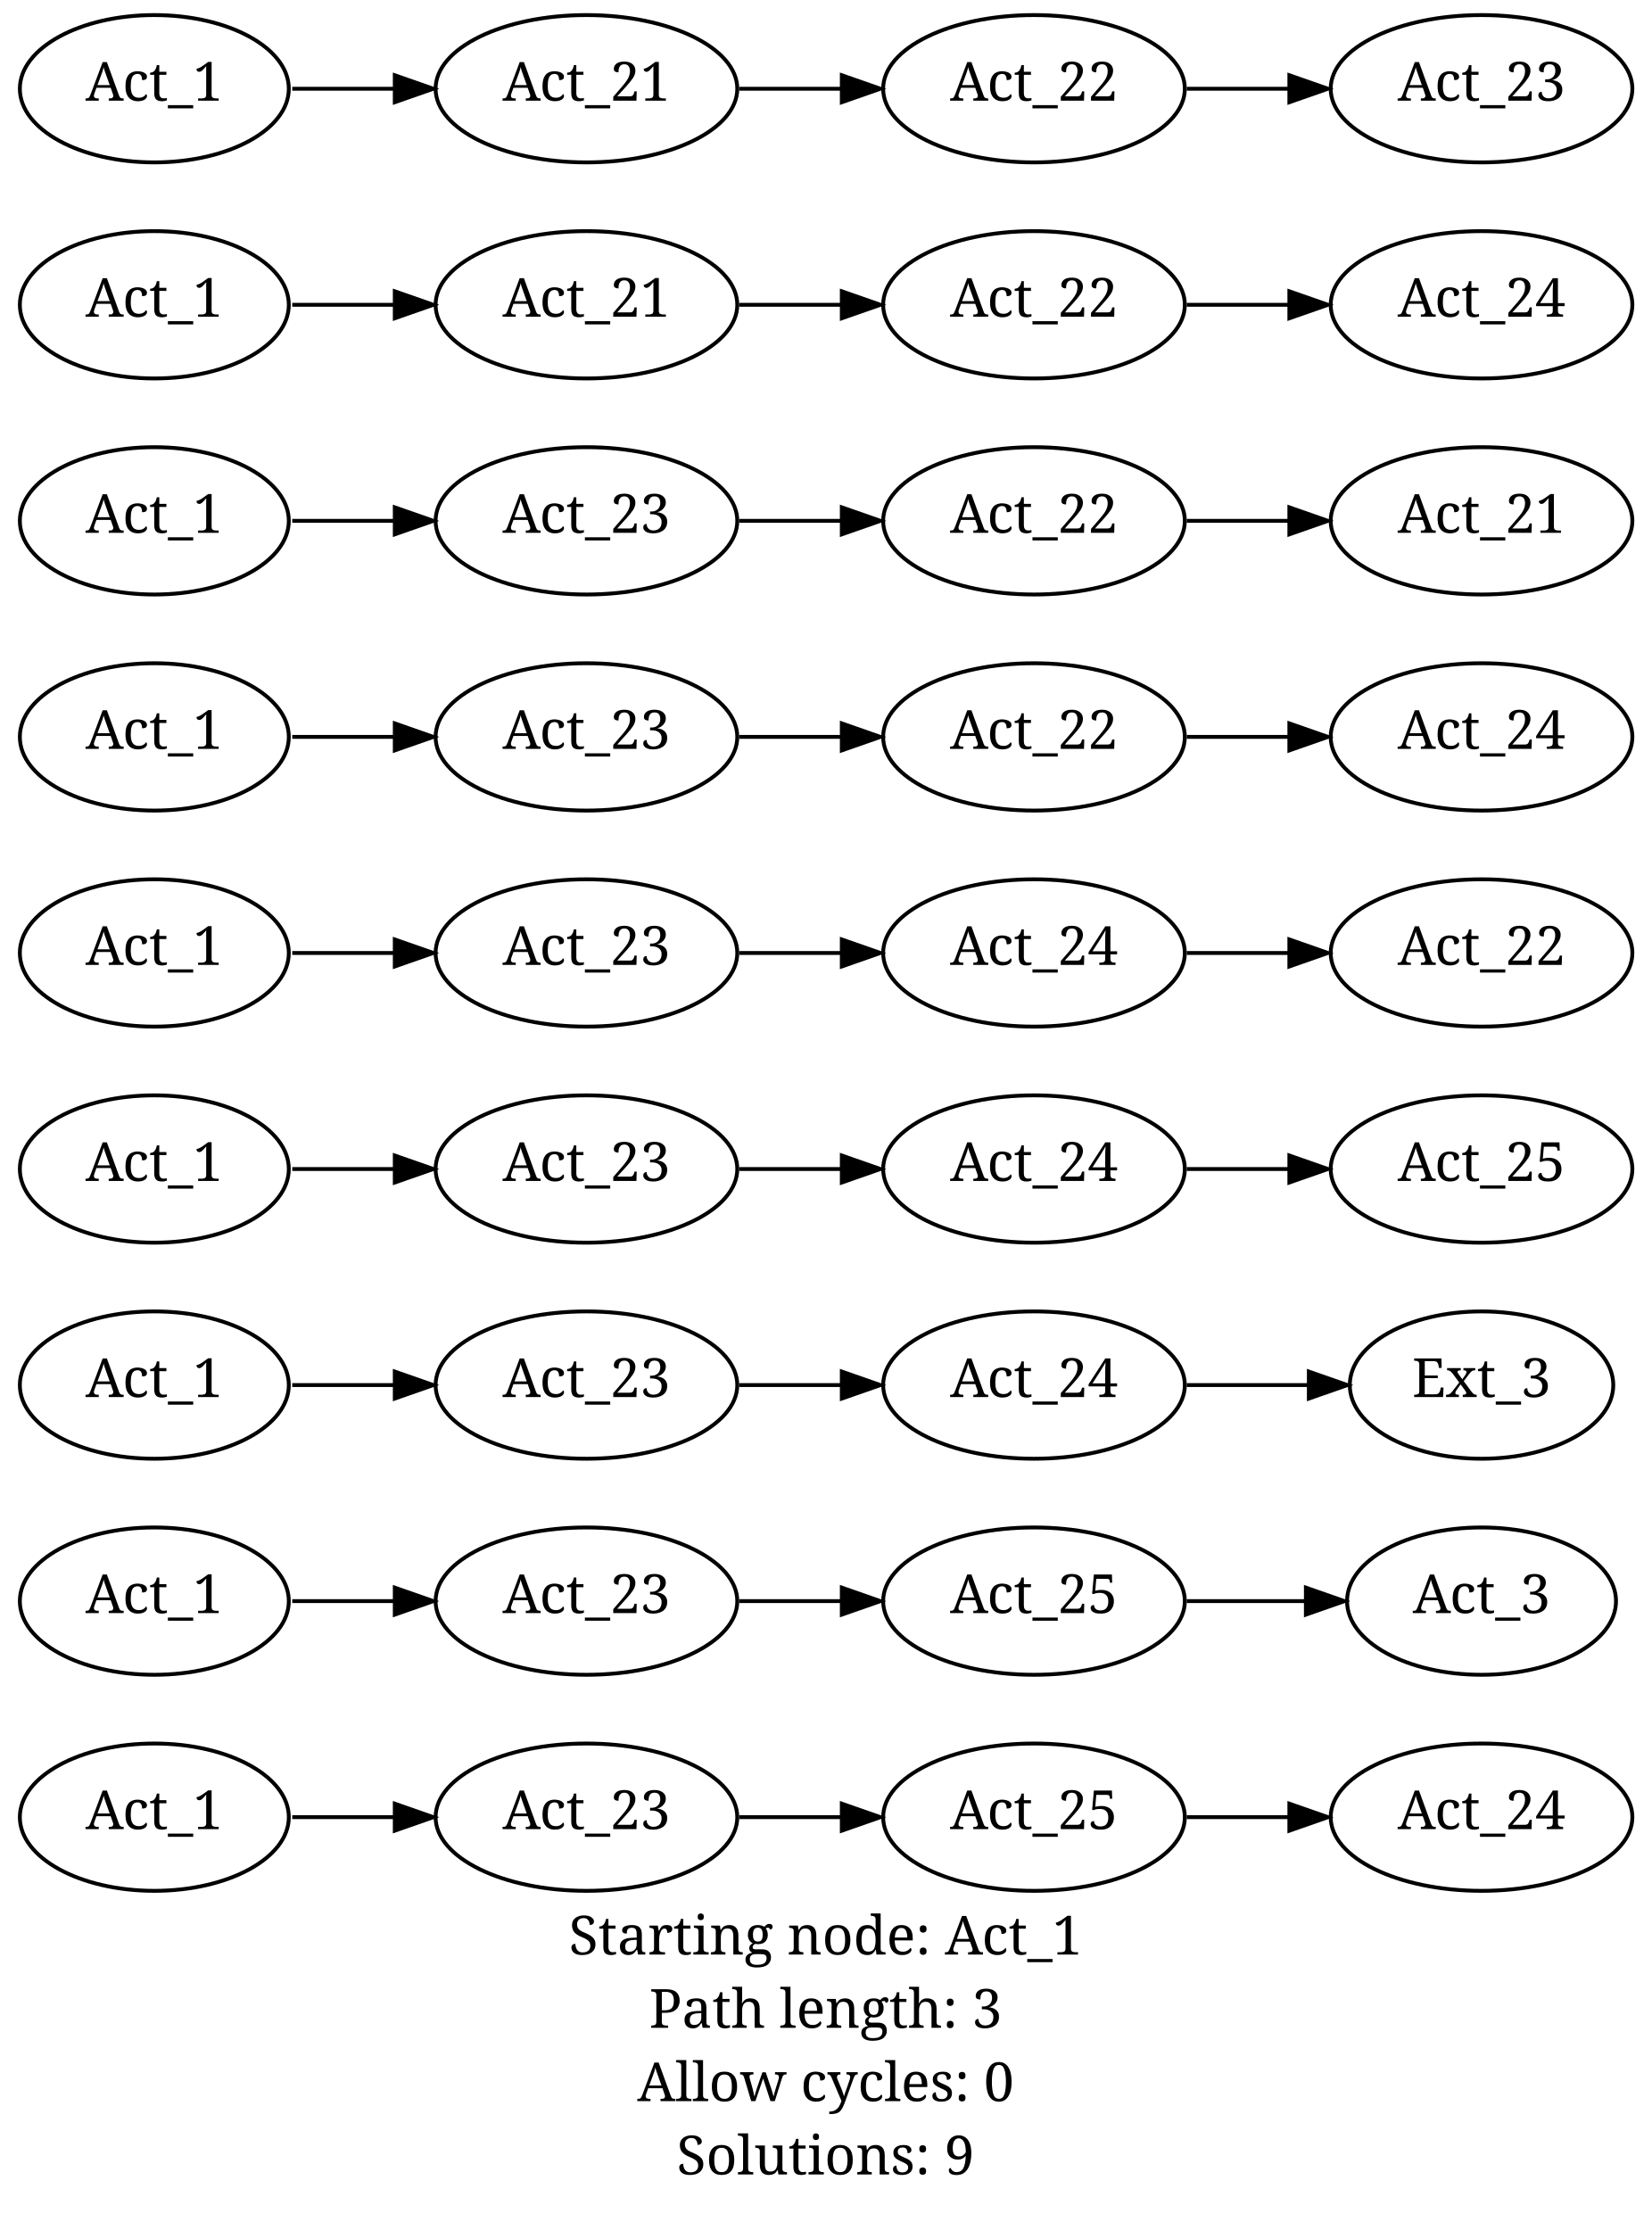
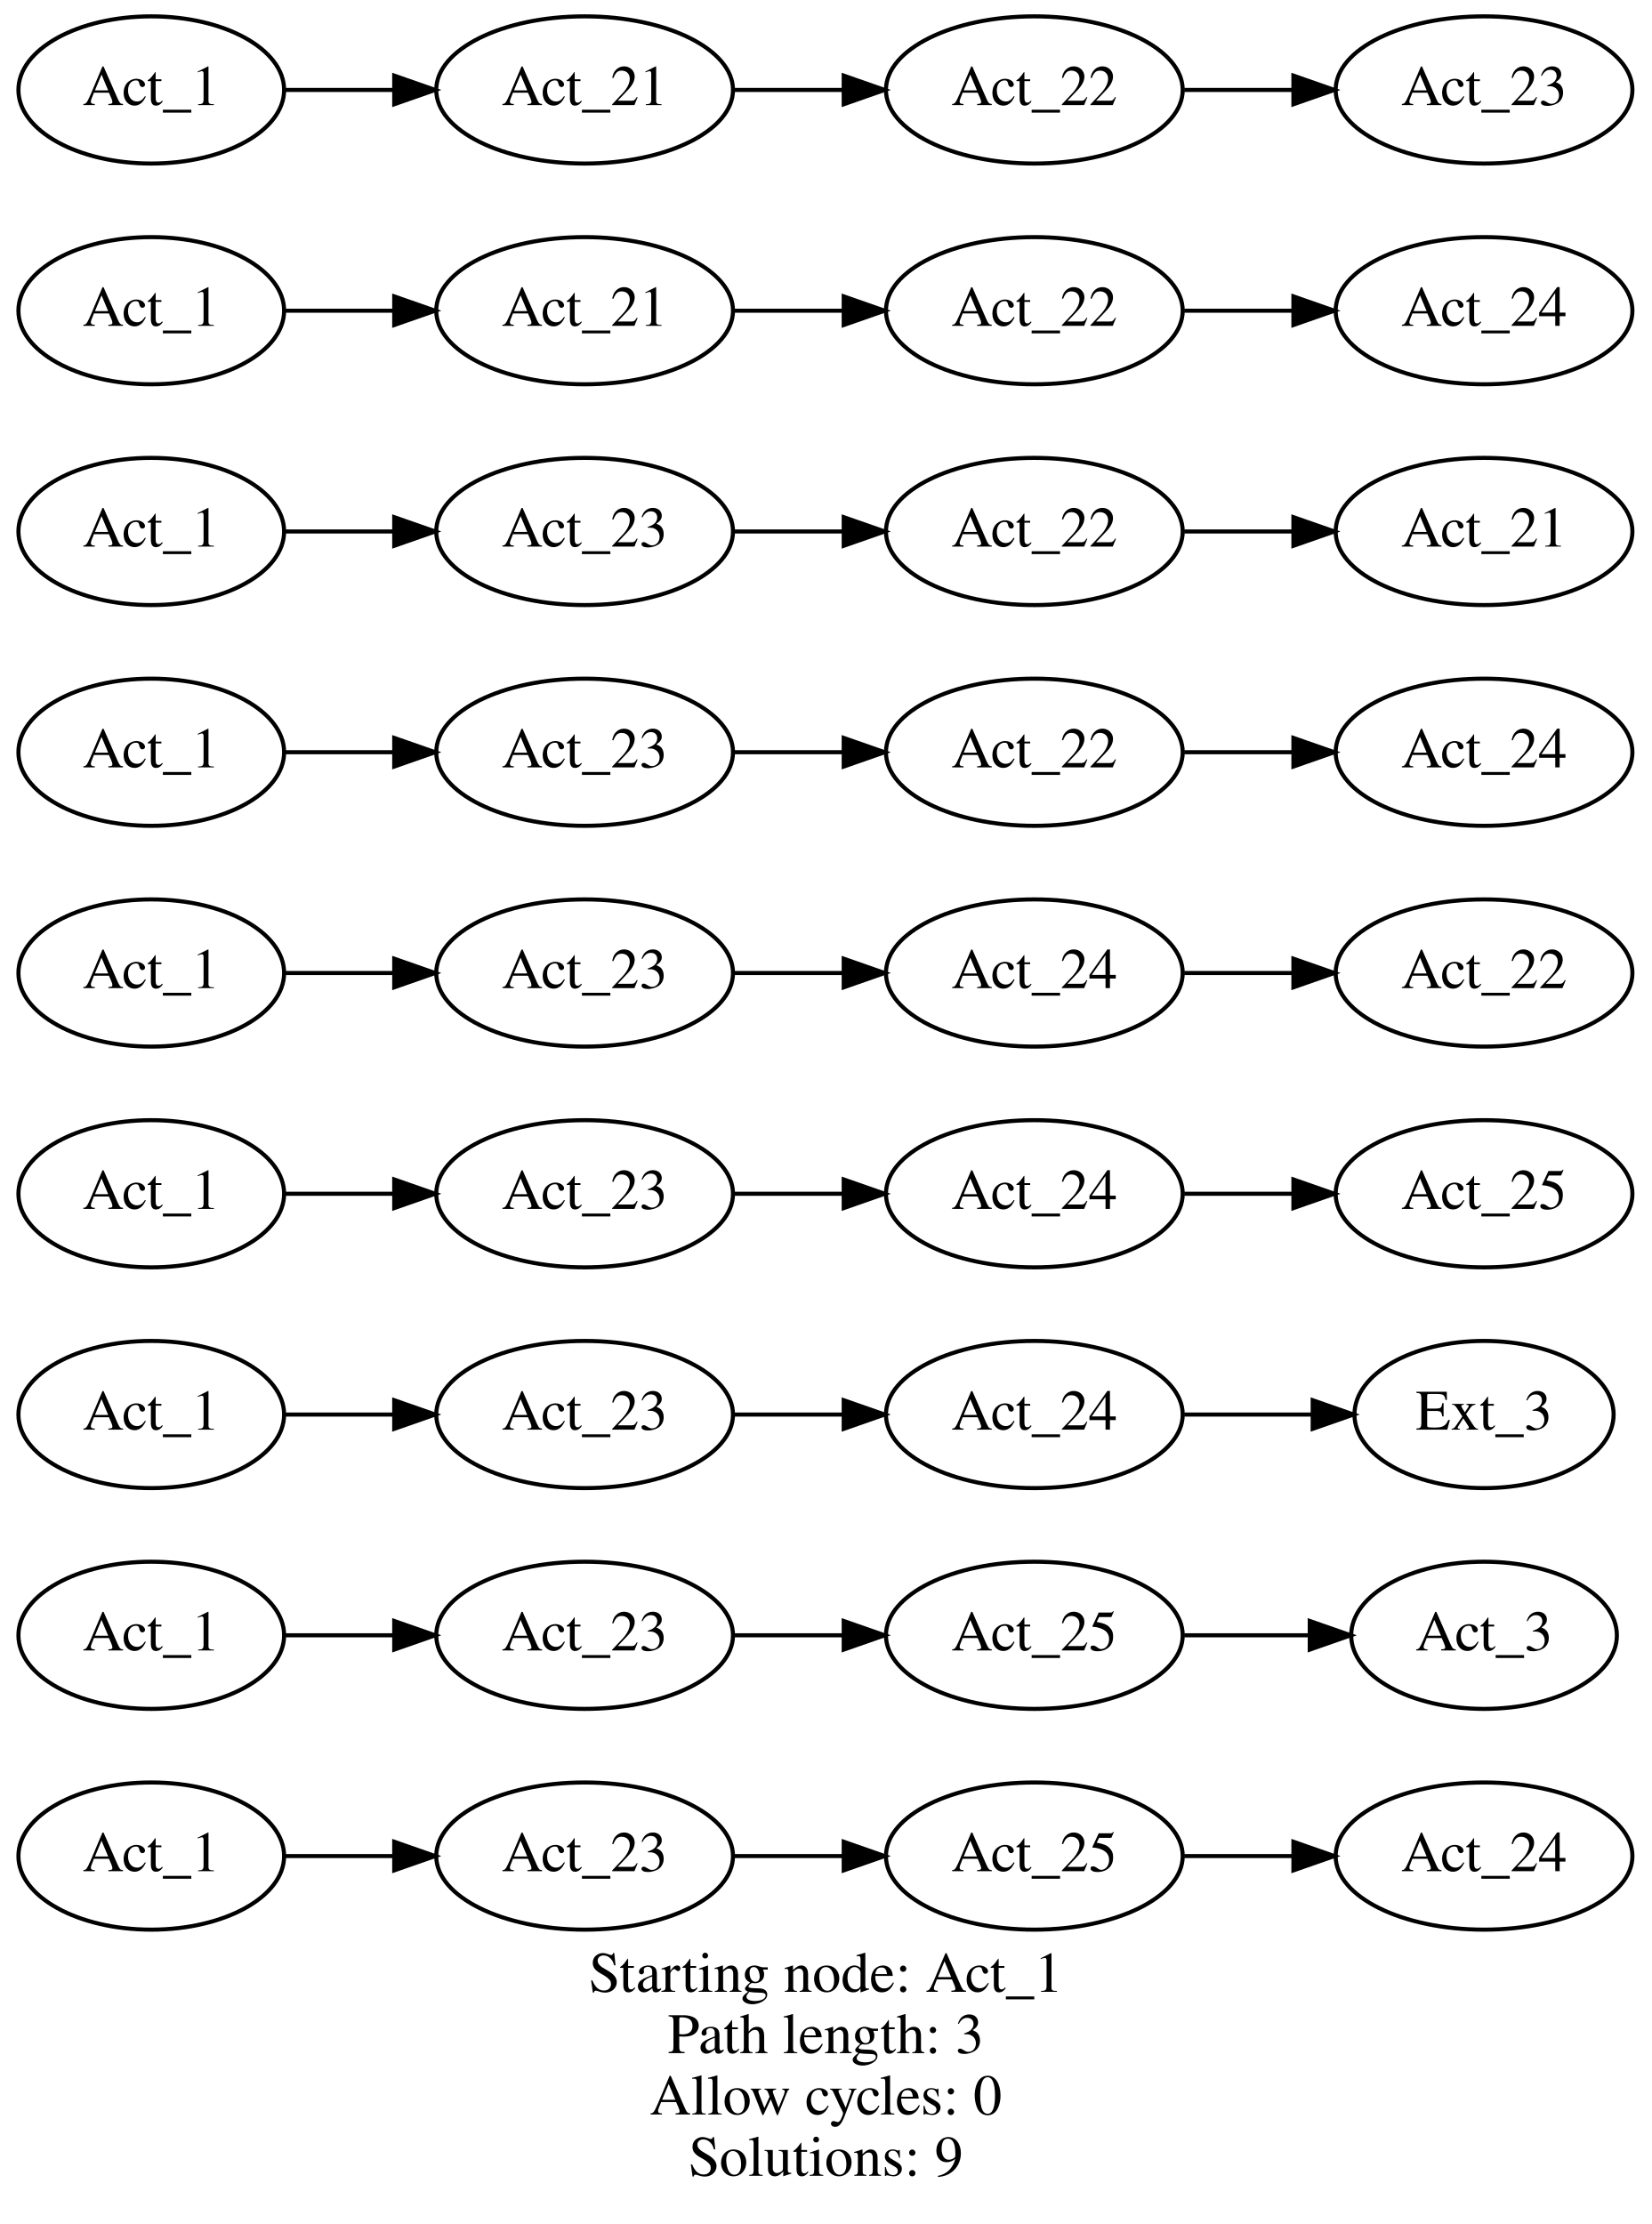
- <svg xmlns="http://www.w3.org/2000/svg" width="428pt" height="578pt" viewBox="0.00 0.00 428.00 578.00">
-   <g id="graph1" class="graph" transform="scale(1 1) rotate(0) translate(4 574)">
-     <polygon fill="white" stroke="white" points="-4,5 -4,-574 425,-574 425,5 -4,5" />
-     <text text-anchor="middle" x="210" y="-67.4" font-family="Times Roman,serif" font-size="14.00">Starting node: Act_1</text>
-     <text text-anchor="middle" x="210" y="-48.4" font-family="Times Roman,serif" font-size="14.00">Path length: 3</text>
-     <text text-anchor="middle" x="210" y="-29.4" font-family="Times Roman,serif" font-size="14.00">Allow cycles: 0</text>
-     <text text-anchor="middle" x="210" y="-10.4" font-family="Times Roman,serif" font-size="14.00">Solutions: 9</text>
+ <svg xmlns="http://www.w3.org/2000/svg" width="404pt" height="544pt" viewBox="0.00 0.00 404.00 544.00">
+   <g id="graph0" class="graph" transform="scale(1 1) rotate(0) translate(4 540)">
+     <polygon fill="white" stroke="white" points="-4,5 -4,-540 401,-540 401,5 -4,5" />
+     <text text-anchor="middle" x="198" y="-52.8" font-family="Times,serif" font-size="14.00">Starting node: Act_1</text>
+     <text text-anchor="middle" x="198" y="-37.8" font-family="Times,serif" font-size="14.00">Path length: 3</text>
+     <text text-anchor="middle" x="198" y="-22.8" font-family="Times,serif" font-size="14.00">Allow cycles: 0</text>
+     <text text-anchor="middle" x="198" y="-7.8" font-family="Times,serif" font-size="14.00">Solutions: 9</text>
    <g id="node1" class="node">
-       <ellipse fill="none" stroke="black" cx="36" cy="-103" rx="34.857" ry="19.092" />
-       <text text-anchor="middle" x="36" y="-99.9" font-family="Times Roman,serif" font-size="14.00">Act_1</text>
+       <ellipse fill="none" stroke="black" cx="33" cy="-86" rx="32.494" ry="18" />
+       <text text-anchor="middle" x="33" y="-82.3" font-family="Times,serif" font-size="14.00">Act_1</text>
    </g>
    <g id="node2" class="node">
-       <ellipse fill="none" stroke="black" cx="148" cy="-103" rx="39.097" ry="19.092" />
-       <text text-anchor="middle" x="148" y="-99.9" font-family="Times Roman,serif" font-size="14.00">Act_23</text>
+       <ellipse fill="none" stroke="black" cx="139" cy="-86" rx="36.294" ry="18" />
+       <text text-anchor="middle" x="139" y="-82.3" font-family="Times,serif" font-size="14.00">Act_23</text>
+     </g>
+     <g id="edge1" class="edge">
+       <path fill="none" stroke="black" d="M65.769,-86C74.098,-86 83.248,-86 92.153,-86" />
+       <polygon fill="black" stroke="black" points="92.432,-89.5 102.432,-86 92.432,-82.5 92.432,-89.5" />
+     </g>
+     <g id="node3" class="node">
+       <ellipse fill="none" stroke="black" cx="249" cy="-86" rx="36.294" ry="18" />
+       <text text-anchor="middle" x="249" y="-82.3" font-family="Times,serif" font-size="14.00">Act_25</text>
    </g>
    <g id="edge2" class="edge">
-       <path fill="none" stroke="black" d="M71.745,-103C80.12,-103 89.193,-103 98.061,-103" />
-       <polygon fill="black" stroke="black" points="98.322,-106.5 108.322,-103 98.322,-99.5 98.322,-106.5" />
-     </g>
-     <g id="node3" class="node">
-       <ellipse fill="none" stroke="black" cx="264" cy="-103" rx="39.097" ry="19.092" />
-       <text text-anchor="middle" x="264" y="-99.9" font-family="Times Roman,serif" font-size="14.00">Act_25</text>
+       <path fill="none" stroke="black" d="M175.663,-86C184.141,-86 193.305,-86 202.168,-86" />
+       <polygon fill="black" stroke="black" points="202.375,-89.5 212.375,-86 202.375,-82.5 202.375,-89.5" />
+     </g>
+     <g id="node4" class="node">
+       <ellipse fill="none" stroke="black" cx="359" cy="-86" rx="36.294" ry="18" />
+       <text text-anchor="middle" x="359" y="-82.3" font-family="Times,serif" font-size="14.00">Act_24</text>
    </g>
    <g id="edge3" class="edge">
-       <path fill="none" stroke="black" d="M187.596,-103C196.088,-103 205.166,-103 213.993,-103" />
-       <polygon fill="black" stroke="black" points="214.188,-106.5 224.188,-103 214.188,-99.5 214.188,-106.5" />
-     </g>
-     <g id="node4" class="node">
-       <ellipse fill="none" stroke="black" cx="380" cy="-103" rx="39.097" ry="19.092" />
-       <text text-anchor="middle" x="380" y="-99.9" font-family="Times Roman,serif" font-size="14.00">Act_24</text>
+       <path fill="none" stroke="black" d="M285.663,-86C294.141,-86 303.305,-86 312.168,-86" />
+       <polygon fill="black" stroke="black" points="312.375,-89.5 322.375,-86 312.375,-82.5 312.375,-89.5" />
+     </g>
+     <g id="node5" class="node">
+       <ellipse fill="none" stroke="black" cx="33" cy="-140" rx="32.494" ry="18" />
+       <text text-anchor="middle" x="33" y="-136.3" font-family="Times,serif" font-size="14.00">Act_1</text>
+     </g>
+     <g id="node6" class="node">
+       <ellipse fill="none" stroke="black" cx="139" cy="-140" rx="36.294" ry="18" />
+       <text text-anchor="middle" x="139" y="-136.3" font-family="Times,serif" font-size="14.00">Act_23</text>
    </g>
    <g id="edge4" class="edge">
-       <path fill="none" stroke="black" d="M303.596,-103C312.088,-103 321.166,-103 329.993,-103" />
-       <polygon fill="black" stroke="black" points="330.188,-106.5 340.188,-103 330.188,-99.5 330.188,-106.5" />
-     </g>
-     <g id="node5" class="node">
-       <ellipse fill="none" stroke="black" cx="36" cy="-159" rx="34.857" ry="19.092" />
-       <text text-anchor="middle" x="36" y="-155.9" font-family="Times Roman,serif" font-size="14.00">Act_1</text>
-     </g>
-     <g id="node6" class="node">
-       <ellipse fill="none" stroke="black" cx="148" cy="-159" rx="39.097" ry="19.092" />
-       <text text-anchor="middle" x="148" y="-155.9" font-family="Times Roman,serif" font-size="14.00">Act_23</text>
+       <path fill="none" stroke="black" d="M65.769,-140C74.098,-140 83.248,-140 92.153,-140" />
+       <polygon fill="black" stroke="black" points="92.432,-143.5 102.432,-140 92.432,-136.5 92.432,-143.5" />
+     </g>
+     <g id="node7" class="node">
+       <ellipse fill="none" stroke="black" cx="249" cy="-140" rx="36.294" ry="18" />
+       <text text-anchor="middle" x="249" y="-136.3" font-family="Times,serif" font-size="14.00">Act_25</text>
+     </g>
+     <g id="edge5" class="edge">
+       <path fill="none" stroke="black" d="M175.663,-140C184.141,-140 193.305,-140 202.168,-140" />
+       <polygon fill="black" stroke="black" points="202.375,-143.5 212.375,-140 202.375,-136.5 202.375,-143.5" />
+     </g>
+     <g id="node8" class="node">
+       <ellipse fill="none" stroke="black" cx="359" cy="-140" rx="32.494" ry="18" />
+       <text text-anchor="middle" x="359" y="-136.3" font-family="Times,serif" font-size="14.00">Act_3</text>
    </g>
    <g id="edge6" class="edge">
-       <path fill="none" stroke="black" d="M71.745,-159C80.12,-159 89.193,-159 98.061,-159" />
-       <polygon fill="black" stroke="black" points="98.322,-162.5 108.322,-159 98.322,-155.5 98.322,-162.5" />
-     </g>
-     <g id="node7" class="node">
-       <ellipse fill="none" stroke="black" cx="264" cy="-159" rx="39.097" ry="19.092" />
-       <text text-anchor="middle" x="264" y="-155.9" font-family="Times Roman,serif" font-size="14.00">Act_25</text>
+       <path fill="none" stroke="black" d="M285.663,-140C295.421,-140 306.086,-140 316.157,-140" />
+       <polygon fill="black" stroke="black" points="316.373,-143.5 326.373,-140 316.373,-136.5 316.373,-143.5" />
+     </g>
+     <g id="node9" class="node">
+       <ellipse fill="none" stroke="black" cx="33" cy="-194" rx="32.494" ry="18" />
+       <text text-anchor="middle" x="33" y="-190.3" font-family="Times,serif" font-size="14.00">Act_1</text>
+     </g>
+     <g id="node10" class="node">
+       <ellipse fill="none" stroke="black" cx="139" cy="-194" rx="36.294" ry="18" />
+       <text text-anchor="middle" x="139" y="-190.3" font-family="Times,serif" font-size="14.00">Act_23</text>
    </g>
    <g id="edge7" class="edge">
-       <path fill="none" stroke="black" d="M187.596,-159C196.088,-159 205.166,-159 213.993,-159" />
-       <polygon fill="black" stroke="black" points="214.188,-162.5 224.188,-159 214.188,-155.5 214.188,-162.5" />
-     </g>
-     <g id="node8" class="node">
-       <ellipse fill="none" stroke="black" cx="380" cy="-159" rx="34.857" ry="19.092" />
-       <text text-anchor="middle" x="380" y="-155.9" font-family="Times Roman,serif" font-size="14.00">Act_3</text>
+       <path fill="none" stroke="black" d="M65.769,-194C74.098,-194 83.248,-194 92.153,-194" />
+       <polygon fill="black" stroke="black" points="92.432,-197.5 102.432,-194 92.432,-190.5 92.432,-197.5" />
+     </g>
+     <g id="node11" class="node">
+       <ellipse fill="none" stroke="black" cx="249" cy="-194" rx="36.294" ry="18" />
+       <text text-anchor="middle" x="249" y="-190.3" font-family="Times,serif" font-size="14.00">Act_24</text>
    </g>
    <g id="edge8" class="edge">
-       <path fill="none" stroke="black" d="M303.596,-159C313.436,-159 324.064,-159 334.176,-159" />
-       <polygon fill="black" stroke="black" points="334.471,-162.5 344.471,-159 334.471,-155.5 334.471,-162.5" />
-     </g>
-     <g id="node9" class="node">
-       <ellipse fill="none" stroke="black" cx="36" cy="-215" rx="34.857" ry="19.092" />
-       <text text-anchor="middle" x="36" y="-211.9" font-family="Times Roman,serif" font-size="14.00">Act_1</text>
-     </g>
-     <g id="node10" class="node">
-       <ellipse fill="none" stroke="black" cx="148" cy="-215" rx="39.097" ry="19.092" />
-       <text text-anchor="middle" x="148" y="-211.9" font-family="Times Roman,serif" font-size="14.00">Act_23</text>
+       <path fill="none" stroke="black" d="M175.663,-194C184.141,-194 193.305,-194 202.168,-194" />
+       <polygon fill="black" stroke="black" points="202.375,-197.5 212.375,-194 202.375,-190.5 202.375,-197.5" />
+     </g>
+     <g id="node12" class="node">
+       <ellipse fill="none" stroke="black" cx="359" cy="-194" rx="31.695" ry="18" />
+       <text text-anchor="middle" x="359" y="-190.3" font-family="Times,serif" font-size="14.00">Ext_3</text>
+     </g>
+     <g id="edge9" class="edge">
+       <path fill="none" stroke="black" d="M285.663,-194C295.708,-194 306.715,-194 317.044,-194" />
+       <polygon fill="black" stroke="black" points="317.087,-197.5 327.087,-194 317.087,-190.5 317.087,-197.5" />
+     </g>
+     <g id="node13" class="node">
+       <ellipse fill="none" stroke="black" cx="33" cy="-248" rx="32.494" ry="18" />
+       <text text-anchor="middle" x="33" y="-244.3" font-family="Times,serif" font-size="14.00">Act_1</text>
+     </g>
+     <g id="node14" class="node">
+       <ellipse fill="none" stroke="black" cx="139" cy="-248" rx="36.294" ry="18" />
+       <text text-anchor="middle" x="139" y="-244.3" font-family="Times,serif" font-size="14.00">Act_23</text>
    </g>
    <g id="edge10" class="edge">
-       <path fill="none" stroke="black" d="M71.745,-215C80.12,-215 89.193,-215 98.061,-215" />
-       <polygon fill="black" stroke="black" points="98.322,-218.5 108.322,-215 98.322,-211.5 98.322,-218.5" />
-     </g>
-     <g id="node11" class="node">
-       <ellipse fill="none" stroke="black" cx="264" cy="-215" rx="39.097" ry="19.092" />
-       <text text-anchor="middle" x="264" y="-211.9" font-family="Times Roman,serif" font-size="14.00">Act_24</text>
+       <path fill="none" stroke="black" d="M65.769,-248C74.098,-248 83.248,-248 92.153,-248" />
+       <polygon fill="black" stroke="black" points="92.432,-251.5 102.432,-248 92.432,-244.5 92.432,-251.5" />
+     </g>
+     <g id="node15" class="node">
+       <ellipse fill="none" stroke="black" cx="249" cy="-248" rx="36.294" ry="18" />
+       <text text-anchor="middle" x="249" y="-244.3" font-family="Times,serif" font-size="14.00">Act_24</text>
    </g>
    <g id="edge11" class="edge">
-       <path fill="none" stroke="black" d="M187.596,-215C196.088,-215 205.166,-215 213.993,-215" />
-       <polygon fill="black" stroke="black" points="214.188,-218.5 224.188,-215 214.188,-211.5 214.188,-218.5" />
-     </g>
-     <g id="node12" class="node">
-       <ellipse fill="none" stroke="black" cx="380" cy="-215" rx="34.146" ry="19.092" />
-       <text text-anchor="middle" x="380" y="-211.9" font-family="Times Roman,serif" font-size="14.00">Ext_3</text>
+       <path fill="none" stroke="black" d="M175.663,-248C184.141,-248 193.305,-248 202.168,-248" />
+       <polygon fill="black" stroke="black" points="202.375,-251.5 212.375,-248 202.375,-244.5 202.375,-251.5" />
+     </g>
+     <g id="node16" class="node">
+       <ellipse fill="none" stroke="black" cx="359" cy="-248" rx="36.294" ry="18" />
+       <text text-anchor="middle" x="359" y="-244.3" font-family="Times,serif" font-size="14.00">Act_25</text>
    </g>
    <g id="edge12" class="edge">
-       <path fill="none" stroke="black" d="M303.596,-215C313.737,-215 324.714,-215 335.1,-215" />
-       <polygon fill="black" stroke="black" points="335.237,-218.5 345.237,-215 335.237,-211.5 335.237,-218.5" />
-     </g>
-     <g id="node13" class="node">
-       <ellipse fill="none" stroke="black" cx="36" cy="-271" rx="34.857" ry="19.092" />
-       <text text-anchor="middle" x="36" y="-267.9" font-family="Times Roman,serif" font-size="14.00">Act_1</text>
-     </g>
-     <g id="node14" class="node">
-       <ellipse fill="none" stroke="black" cx="148" cy="-271" rx="39.097" ry="19.092" />
-       <text text-anchor="middle" x="148" y="-267.9" font-family="Times Roman,serif" font-size="14.00">Act_23</text>
+       <path fill="none" stroke="black" d="M285.663,-248C294.141,-248 303.305,-248 312.168,-248" />
+       <polygon fill="black" stroke="black" points="312.375,-251.5 322.375,-248 312.375,-244.5 312.375,-251.5" />
+     </g>
+     <g id="node17" class="node">
+       <ellipse fill="none" stroke="black" cx="33" cy="-302" rx="32.494" ry="18" />
+       <text text-anchor="middle" x="33" y="-298.3" font-family="Times,serif" font-size="14.00">Act_1</text>
+     </g>
+     <g id="node18" class="node">
+       <ellipse fill="none" stroke="black" cx="139" cy="-302" rx="36.294" ry="18" />
+       <text text-anchor="middle" x="139" y="-298.3" font-family="Times,serif" font-size="14.00">Act_23</text>
+     </g>
+     <g id="edge13" class="edge">
+       <path fill="none" stroke="black" d="M65.769,-302C74.098,-302 83.248,-302 92.153,-302" />
+       <polygon fill="black" stroke="black" points="92.432,-305.5 102.432,-302 92.432,-298.5 92.432,-305.5" />
+     </g>
+     <g id="node19" class="node">
+       <ellipse fill="none" stroke="black" cx="249" cy="-302" rx="36.294" ry="18" />
+       <text text-anchor="middle" x="249" y="-298.3" font-family="Times,serif" font-size="14.00">Act_24</text>
    </g>
    <g id="edge14" class="edge">
-       <path fill="none" stroke="black" d="M71.745,-271C80.12,-271 89.193,-271 98.061,-271" />
-       <polygon fill="black" stroke="black" points="98.322,-274.5 108.322,-271 98.322,-267.5 98.322,-274.5" />
-     </g>
-     <g id="node15" class="node">
-       <ellipse fill="none" stroke="black" cx="264" cy="-271" rx="39.097" ry="19.092" />
-       <text text-anchor="middle" x="264" y="-267.9" font-family="Times Roman,serif" font-size="14.00">Act_24</text>
+       <path fill="none" stroke="black" d="M175.663,-302C184.141,-302 193.305,-302 202.168,-302" />
+       <polygon fill="black" stroke="black" points="202.375,-305.5 212.375,-302 202.375,-298.5 202.375,-305.5" />
+     </g>
+     <g id="node20" class="node">
+       <ellipse fill="none" stroke="black" cx="359" cy="-302" rx="36.294" ry="18" />
+       <text text-anchor="middle" x="359" y="-298.3" font-family="Times,serif" font-size="14.00">Act_22</text>
    </g>
    <g id="edge15" class="edge">
-       <path fill="none" stroke="black" d="M187.596,-271C196.088,-271 205.166,-271 213.993,-271" />
-       <polygon fill="black" stroke="black" points="214.188,-274.5 224.188,-271 214.188,-267.5 214.188,-274.5" />
-     </g>
-     <g id="node16" class="node">
-       <ellipse fill="none" stroke="black" cx="380" cy="-271" rx="39.097" ry="19.092" />
-       <text text-anchor="middle" x="380" y="-267.9" font-family="Times Roman,serif" font-size="14.00">Act_25</text>
+       <path fill="none" stroke="black" d="M285.663,-302C294.141,-302 303.305,-302 312.168,-302" />
+       <polygon fill="black" stroke="black" points="312.375,-305.5 322.375,-302 312.375,-298.5 312.375,-305.5" />
+     </g>
+     <g id="node21" class="node">
+       <ellipse fill="none" stroke="black" cx="33" cy="-356" rx="32.494" ry="18" />
+       <text text-anchor="middle" x="33" y="-352.3" font-family="Times,serif" font-size="14.00">Act_1</text>
+     </g>
+     <g id="node22" class="node">
+       <ellipse fill="none" stroke="black" cx="139" cy="-356" rx="36.294" ry="18" />
+       <text text-anchor="middle" x="139" y="-352.3" font-family="Times,serif" font-size="14.00">Act_23</text>
    </g>
    <g id="edge16" class="edge">
-       <path fill="none" stroke="black" d="M303.596,-271C312.088,-271 321.166,-271 329.993,-271" />
-       <polygon fill="black" stroke="black" points="330.188,-274.5 340.188,-271 330.188,-267.5 330.188,-274.5" />
-     </g>
-     <g id="node17" class="node">
-       <ellipse fill="none" stroke="black" cx="36" cy="-327" rx="34.857" ry="19.092" />
-       <text text-anchor="middle" x="36" y="-323.9" font-family="Times Roman,serif" font-size="14.00">Act_1</text>
-     </g>
-     <g id="node18" class="node">
-       <ellipse fill="none" stroke="black" cx="148" cy="-327" rx="39.097" ry="19.092" />
-       <text text-anchor="middle" x="148" y="-323.9" font-family="Times Roman,serif" font-size="14.00">Act_23</text>
+       <path fill="none" stroke="black" d="M65.769,-356C74.098,-356 83.248,-356 92.153,-356" />
+       <polygon fill="black" stroke="black" points="92.432,-359.5 102.432,-356 92.432,-352.5 92.432,-359.5" />
+     </g>
+     <g id="node23" class="node">
+       <ellipse fill="none" stroke="black" cx="249" cy="-356" rx="36.294" ry="18" />
+       <text text-anchor="middle" x="249" y="-352.3" font-family="Times,serif" font-size="14.00">Act_22</text>
+     </g>
+     <g id="edge17" class="edge">
+       <path fill="none" stroke="black" d="M175.663,-356C184.141,-356 193.305,-356 202.168,-356" />
+       <polygon fill="black" stroke="black" points="202.375,-359.5 212.375,-356 202.375,-352.5 202.375,-359.5" />
+     </g>
+     <g id="node24" class="node">
+       <ellipse fill="none" stroke="black" cx="359" cy="-356" rx="36.294" ry="18" />
+       <text text-anchor="middle" x="359" y="-352.3" font-family="Times,serif" font-size="14.00">Act_24</text>
    </g>
    <g id="edge18" class="edge">
-       <path fill="none" stroke="black" d="M71.745,-327C80.12,-327 89.193,-327 98.061,-327" />
-       <polygon fill="black" stroke="black" points="98.322,-330.5 108.322,-327 98.322,-323.5 98.322,-330.5" />
-     </g>
-     <g id="node19" class="node">
-       <ellipse fill="none" stroke="black" cx="264" cy="-327" rx="39.097" ry="19.092" />
-       <text text-anchor="middle" x="264" y="-323.9" font-family="Times Roman,serif" font-size="14.00">Act_24</text>
+       <path fill="none" stroke="black" d="M285.663,-356C294.141,-356 303.305,-356 312.168,-356" />
+       <polygon fill="black" stroke="black" points="312.375,-359.5 322.375,-356 312.375,-352.5 312.375,-359.5" />
+     </g>
+     <g id="node25" class="node">
+       <ellipse fill="none" stroke="black" cx="33" cy="-410" rx="32.494" ry="18" />
+       <text text-anchor="middle" x="33" y="-406.3" font-family="Times,serif" font-size="14.00">Act_1</text>
+     </g>
+     <g id="node26" class="node">
+       <ellipse fill="none" stroke="black" cx="139" cy="-410" rx="36.294" ry="18" />
+       <text text-anchor="middle" x="139" y="-406.3" font-family="Times,serif" font-size="14.00">Act_23</text>
    </g>
    <g id="edge19" class="edge">
-       <path fill="none" stroke="black" d="M187.596,-327C196.088,-327 205.166,-327 213.993,-327" />
-       <polygon fill="black" stroke="black" points="214.188,-330.5 224.188,-327 214.188,-323.5 214.188,-330.5" />
-     </g>
-     <g id="node20" class="node">
-       <ellipse fill="none" stroke="black" cx="380" cy="-327" rx="39.097" ry="19.092" />
-       <text text-anchor="middle" x="380" y="-323.9" font-family="Times Roman,serif" font-size="14.00">Act_22</text>
+       <path fill="none" stroke="black" d="M65.769,-410C74.098,-410 83.248,-410 92.153,-410" />
+       <polygon fill="black" stroke="black" points="92.432,-413.5 102.432,-410 92.432,-406.5 92.432,-413.5" />
+     </g>
+     <g id="node27" class="node">
+       <ellipse fill="none" stroke="black" cx="249" cy="-410" rx="36.294" ry="18" />
+       <text text-anchor="middle" x="249" y="-406.3" font-family="Times,serif" font-size="14.00">Act_22</text>
    </g>
    <g id="edge20" class="edge">
-       <path fill="none" stroke="black" d="M303.596,-327C312.088,-327 321.166,-327 329.993,-327" />
-       <polygon fill="black" stroke="black" points="330.188,-330.5 340.188,-327 330.188,-323.5 330.188,-330.5" />
-     </g>
-     <g id="node21" class="node">
-       <ellipse fill="none" stroke="black" cx="36" cy="-383" rx="34.857" ry="19.092" />
-       <text text-anchor="middle" x="36" y="-379.9" font-family="Times Roman,serif" font-size="14.00">Act_1</text>
-     </g>
-     <g id="node22" class="node">
-       <ellipse fill="none" stroke="black" cx="148" cy="-383" rx="39.097" ry="19.092" />
-       <text text-anchor="middle" x="148" y="-379.9" font-family="Times Roman,serif" font-size="14.00">Act_23</text>
+       <path fill="none" stroke="black" d="M175.663,-410C184.141,-410 193.305,-410 202.168,-410" />
+       <polygon fill="black" stroke="black" points="202.375,-413.5 212.375,-410 202.375,-406.5 202.375,-413.5" />
+     </g>
+     <g id="node28" class="node">
+       <ellipse fill="none" stroke="black" cx="359" cy="-410" rx="36.294" ry="18" />
+       <text text-anchor="middle" x="359" y="-406.3" font-family="Times,serif" font-size="14.00">Act_21</text>
+     </g>
+     <g id="edge21" class="edge">
+       <path fill="none" stroke="black" d="M285.663,-410C294.141,-410 303.305,-410 312.168,-410" />
+       <polygon fill="black" stroke="black" points="312.375,-413.5 322.375,-410 312.375,-406.5 312.375,-413.5" />
+     </g>
+     <g id="node29" class="node">
+       <ellipse fill="none" stroke="black" cx="33" cy="-464" rx="32.494" ry="18" />
+       <text text-anchor="middle" x="33" y="-460.3" font-family="Times,serif" font-size="14.00">Act_1</text>
+     </g>
+     <g id="node30" class="node">
+       <ellipse fill="none" stroke="black" cx="139" cy="-464" rx="36.294" ry="18" />
+       <text text-anchor="middle" x="139" y="-460.3" font-family="Times,serif" font-size="14.00">Act_21</text>
    </g>
    <g id="edge22" class="edge">
-       <path fill="none" stroke="black" d="M71.745,-383C80.12,-383 89.193,-383 98.061,-383" />
-       <polygon fill="black" stroke="black" points="98.322,-386.5 108.322,-383 98.322,-379.5 98.322,-386.5" />
-     </g>
-     <g id="node23" class="node">
-       <ellipse fill="none" stroke="black" cx="264" cy="-383" rx="39.097" ry="19.092" />
-       <text text-anchor="middle" x="264" y="-379.9" font-family="Times Roman,serif" font-size="14.00">Act_22</text>
+       <path fill="none" stroke="black" d="M65.769,-464C74.098,-464 83.248,-464 92.153,-464" />
+       <polygon fill="black" stroke="black" points="92.432,-467.5 102.432,-464 92.432,-460.5 92.432,-467.5" />
+     </g>
+     <g id="node31" class="node">
+       <ellipse fill="none" stroke="black" cx="249" cy="-464" rx="36.294" ry="18" />
+       <text text-anchor="middle" x="249" y="-460.3" font-family="Times,serif" font-size="14.00">Act_22</text>
    </g>
    <g id="edge23" class="edge">
-       <path fill="none" stroke="black" d="M187.596,-383C196.088,-383 205.166,-383 213.993,-383" />
-       <polygon fill="black" stroke="black" points="214.188,-386.5 224.188,-383 214.188,-379.5 214.188,-386.5" />
-     </g>
-     <g id="node24" class="node">
-       <ellipse fill="none" stroke="black" cx="380" cy="-383" rx="39.097" ry="19.092" />
-       <text text-anchor="middle" x="380" y="-379.9" font-family="Times Roman,serif" font-size="14.00">Act_24</text>
+       <path fill="none" stroke="black" d="M175.663,-464C184.141,-464 193.305,-464 202.168,-464" />
+       <polygon fill="black" stroke="black" points="202.375,-467.5 212.375,-464 202.375,-460.5 202.375,-467.5" />
+     </g>
+     <g id="node32" class="node">
+       <ellipse fill="none" stroke="black" cx="359" cy="-464" rx="36.294" ry="18" />
+       <text text-anchor="middle" x="359" y="-460.3" font-family="Times,serif" font-size="14.00">Act_24</text>
    </g>
    <g id="edge24" class="edge">
-       <path fill="none" stroke="black" d="M303.596,-383C312.088,-383 321.166,-383 329.993,-383" />
-       <polygon fill="black" stroke="black" points="330.188,-386.5 340.188,-383 330.188,-379.5 330.188,-386.5" />
-     </g>
-     <g id="node25" class="node">
-       <ellipse fill="none" stroke="black" cx="36" cy="-439" rx="34.857" ry="19.092" />
-       <text text-anchor="middle" x="36" y="-435.9" font-family="Times Roman,serif" font-size="14.00">Act_1</text>
-     </g>
-     <g id="node26" class="node">
-       <ellipse fill="none" stroke="black" cx="148" cy="-439" rx="39.097" ry="19.092" />
-       <text text-anchor="middle" x="148" y="-435.9" font-family="Times Roman,serif" font-size="14.00">Act_23</text>
+       <path fill="none" stroke="black" d="M285.663,-464C294.141,-464 303.305,-464 312.168,-464" />
+       <polygon fill="black" stroke="black" points="312.375,-467.5 322.375,-464 312.375,-460.5 312.375,-467.5" />
+     </g>
+     <g id="node33" class="node">
+       <ellipse fill="none" stroke="black" cx="33" cy="-518" rx="32.494" ry="18" />
+       <text text-anchor="middle" x="33" y="-514.3" font-family="Times,serif" font-size="14.00">Act_1</text>
+     </g>
+     <g id="node34" class="node">
+       <ellipse fill="none" stroke="black" cx="139" cy="-518" rx="36.294" ry="18" />
+       <text text-anchor="middle" x="139" y="-514.3" font-family="Times,serif" font-size="14.00">Act_21</text>
+     </g>
+     <g id="edge25" class="edge">
+       <path fill="none" stroke="black" d="M65.769,-518C74.098,-518 83.248,-518 92.153,-518" />
+       <polygon fill="black" stroke="black" points="92.432,-521.5 102.432,-518 92.432,-514.5 92.432,-521.5" />
+     </g>
+     <g id="node35" class="node">
+       <ellipse fill="none" stroke="black" cx="249" cy="-518" rx="36.294" ry="18" />
+       <text text-anchor="middle" x="249" y="-514.3" font-family="Times,serif" font-size="14.00">Act_22</text>
    </g>
    <g id="edge26" class="edge">
-       <path fill="none" stroke="black" d="M71.745,-439C80.12,-439 89.193,-439 98.061,-439" />
-       <polygon fill="black" stroke="black" points="98.322,-442.5 108.322,-439 98.322,-435.5 98.322,-442.5" />
-     </g>
-     <g id="node27" class="node">
-       <ellipse fill="none" stroke="black" cx="264" cy="-439" rx="39.097" ry="19.092" />
-       <text text-anchor="middle" x="264" y="-435.9" font-family="Times Roman,serif" font-size="14.00">Act_22</text>
+       <path fill="none" stroke="black" d="M175.663,-518C184.141,-518 193.305,-518 202.168,-518" />
+       <polygon fill="black" stroke="black" points="202.375,-521.5 212.375,-518 202.375,-514.5 202.375,-521.5" />
+     </g>
+     <g id="node36" class="node">
+       <ellipse fill="none" stroke="black" cx="359" cy="-518" rx="36.294" ry="18" />
+       <text text-anchor="middle" x="359" y="-514.3" font-family="Times,serif" font-size="14.00">Act_23</text>
    </g>
    <g id="edge27" class="edge">
-       <path fill="none" stroke="black" d="M187.596,-439C196.088,-439 205.166,-439 213.993,-439" />
-       <polygon fill="black" stroke="black" points="214.188,-442.5 224.188,-439 214.188,-435.5 214.188,-442.5" />
-     </g>
-     <g id="node28" class="node">
-       <ellipse fill="none" stroke="black" cx="380" cy="-439" rx="39.097" ry="19.092" />
-       <text text-anchor="middle" x="380" y="-435.9" font-family="Times Roman,serif" font-size="14.00">Act_21</text>
-     </g>
-     <g id="edge28" class="edge">
-       <path fill="none" stroke="black" d="M303.596,-439C312.088,-439 321.166,-439 329.993,-439" />
-       <polygon fill="black" stroke="black" points="330.188,-442.5 340.188,-439 330.188,-435.5 330.188,-442.5" />
-     </g>
-     <g id="node29" class="node">
-       <ellipse fill="none" stroke="black" cx="36" cy="-495" rx="34.857" ry="19.092" />
-       <text text-anchor="middle" x="36" y="-491.9" font-family="Times Roman,serif" font-size="14.00">Act_1</text>
-     </g>
-     <g id="node30" class="node">
-       <ellipse fill="none" stroke="black" cx="148" cy="-495" rx="39.097" ry="19.092" />
-       <text text-anchor="middle" x="148" y="-491.9" font-family="Times Roman,serif" font-size="14.00">Act_21</text>
-     </g>
-     <g id="edge30" class="edge">
-       <path fill="none" stroke="black" d="M71.745,-495C80.12,-495 89.193,-495 98.061,-495" />
-       <polygon fill="black" stroke="black" points="98.322,-498.5 108.322,-495 98.322,-491.5 98.322,-498.5" />
-     </g>
-     <g id="node31" class="node">
-       <ellipse fill="none" stroke="black" cx="264" cy="-495" rx="39.097" ry="19.092" />
-       <text text-anchor="middle" x="264" y="-491.9" font-family="Times Roman,serif" font-size="14.00">Act_22</text>
-     </g>
-     <g id="edge31" class="edge">
-       <path fill="none" stroke="black" d="M187.596,-495C196.088,-495 205.166,-495 213.993,-495" />
-       <polygon fill="black" stroke="black" points="214.188,-498.5 224.188,-495 214.188,-491.5 214.188,-498.5" />
-     </g>
-     <g id="node32" class="node">
-       <ellipse fill="none" stroke="black" cx="380" cy="-495" rx="39.097" ry="19.092" />
-       <text text-anchor="middle" x="380" y="-491.9" font-family="Times Roman,serif" font-size="14.00">Act_24</text>
-     </g>
-     <g id="edge32" class="edge">
-       <path fill="none" stroke="black" d="M303.596,-495C312.088,-495 321.166,-495 329.993,-495" />
-       <polygon fill="black" stroke="black" points="330.188,-498.5 340.188,-495 330.188,-491.5 330.188,-498.5" />
-     </g>
-     <g id="node33" class="node">
-       <ellipse fill="none" stroke="black" cx="36" cy="-551" rx="34.857" ry="19.092" />
-       <text text-anchor="middle" x="36" y="-547.9" font-family="Times Roman,serif" font-size="14.00">Act_1</text>
-     </g>
-     <g id="node34" class="node">
-       <ellipse fill="none" stroke="black" cx="148" cy="-551" rx="39.097" ry="19.092" />
-       <text text-anchor="middle" x="148" y="-547.9" font-family="Times Roman,serif" font-size="14.00">Act_21</text>
-     </g>
-     <g id="edge34" class="edge">
-       <path fill="none" stroke="black" d="M71.745,-551C80.12,-551 89.193,-551 98.061,-551" />
-       <polygon fill="black" stroke="black" points="98.322,-554.5 108.322,-551 98.322,-547.5 98.322,-554.5" />
-     </g>
-     <g id="node35" class="node">
-       <ellipse fill="none" stroke="black" cx="264" cy="-551" rx="39.097" ry="19.092" />
-       <text text-anchor="middle" x="264" y="-547.9" font-family="Times Roman,serif" font-size="14.00">Act_22</text>
-     </g>
-     <g id="edge35" class="edge">
-       <path fill="none" stroke="black" d="M187.596,-551C196.088,-551 205.166,-551 213.993,-551" />
-       <polygon fill="black" stroke="black" points="214.188,-554.5 224.188,-551 214.188,-547.5 214.188,-554.5" />
-     </g>
-     <g id="node36" class="node">
-       <ellipse fill="none" stroke="black" cx="380" cy="-551" rx="39.097" ry="19.092" />
-       <text text-anchor="middle" x="380" y="-547.9" font-family="Times Roman,serif" font-size="14.00">Act_23</text>
-     </g>
-     <g id="edge36" class="edge">
-       <path fill="none" stroke="black" d="M303.596,-551C312.088,-551 321.166,-551 329.993,-551" />
-       <polygon fill="black" stroke="black" points="330.188,-554.5 340.188,-551 330.188,-547.5 330.188,-554.5" />
+       <path fill="none" stroke="black" d="M285.663,-518C294.141,-518 303.305,-518 312.168,-518" />
+       <polygon fill="black" stroke="black" points="312.375,-521.5 322.375,-518 312.375,-514.5 312.375,-521.5" />
    </g>
  </g>
</svg>
